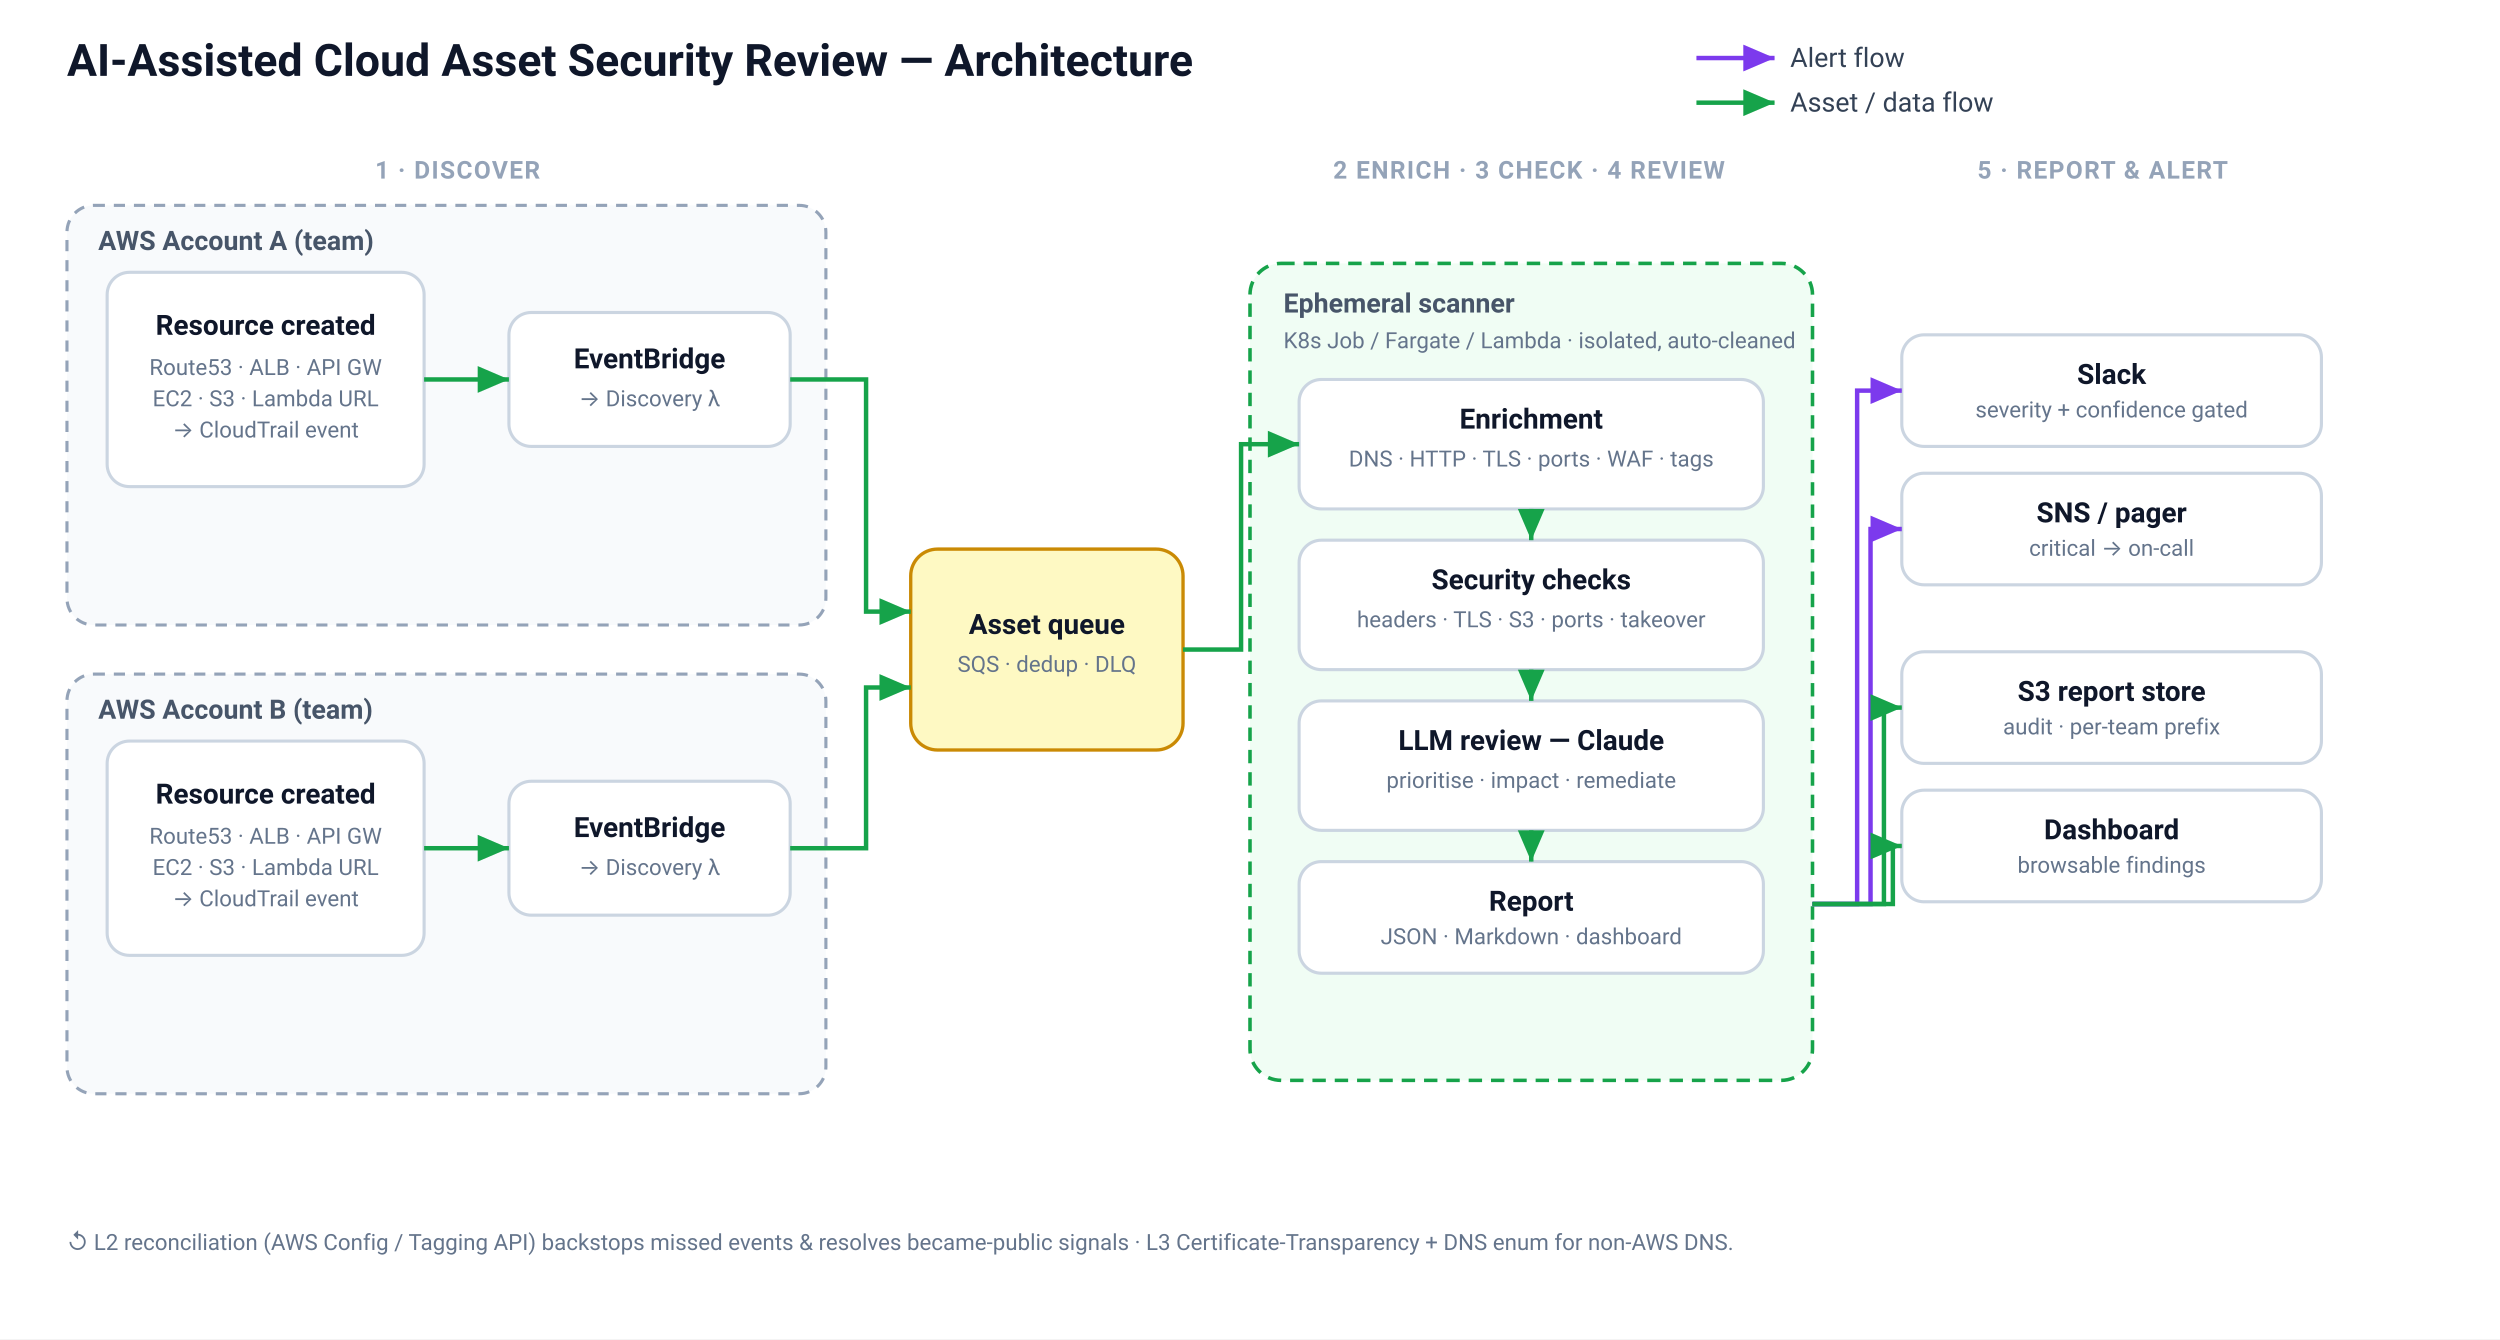
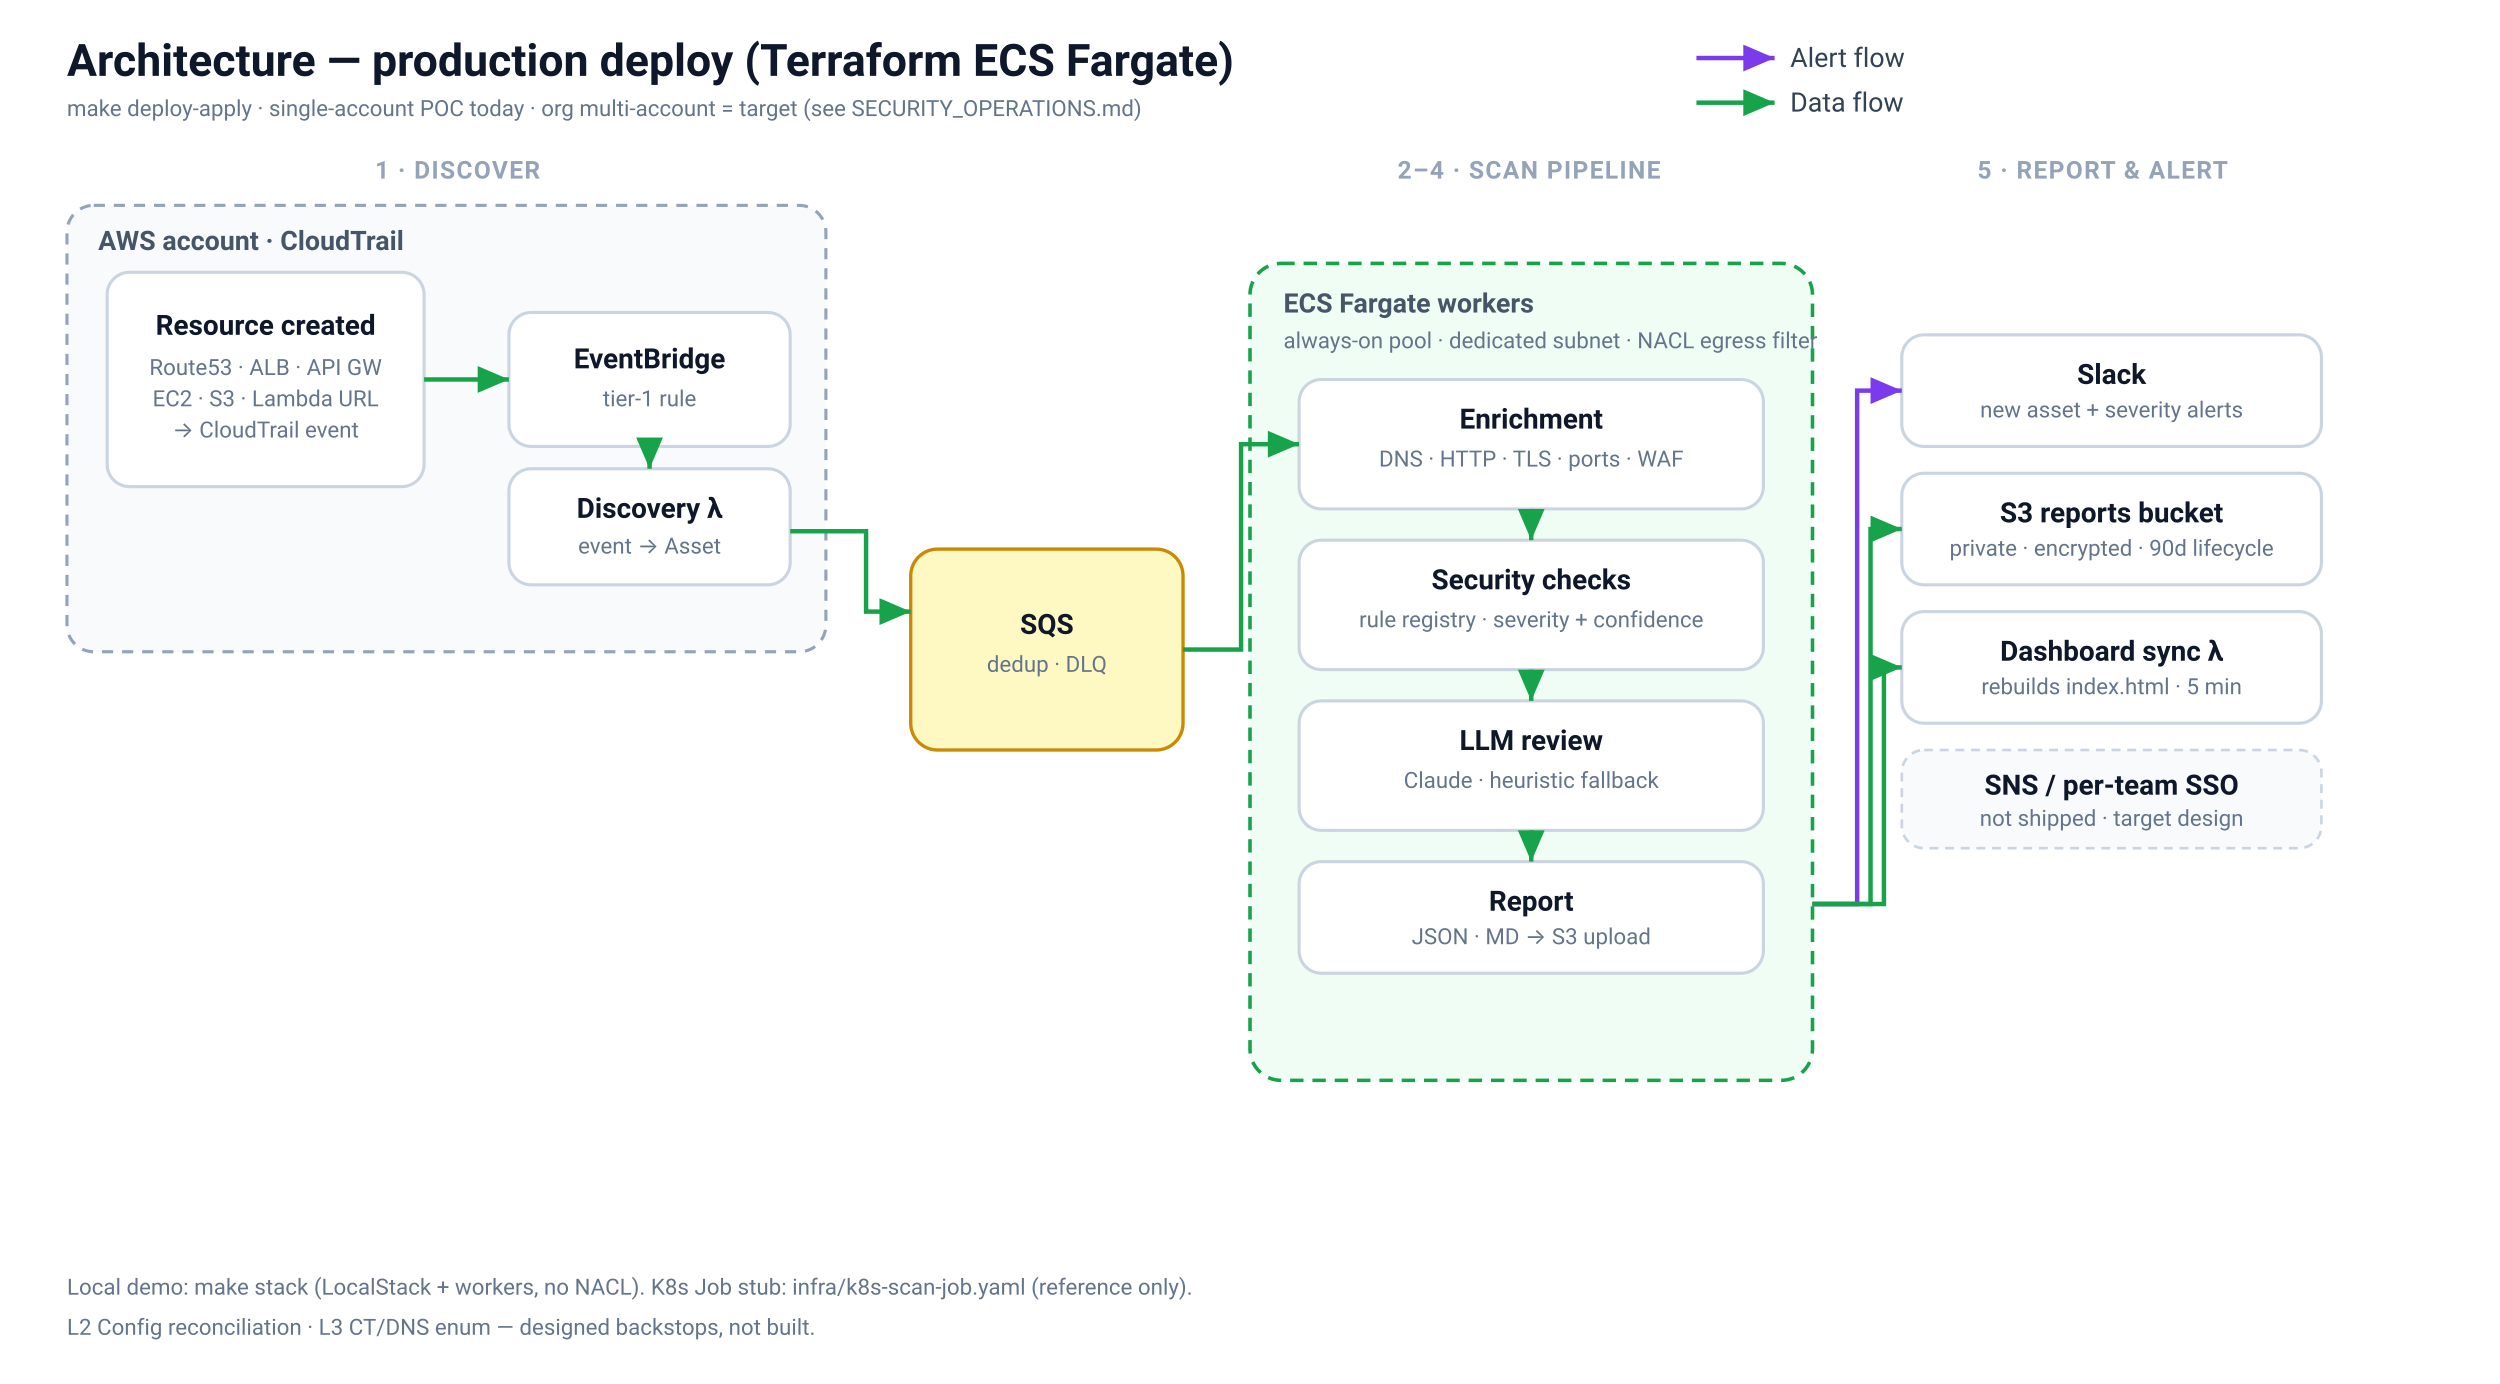
- <svg xmlns="http://www.w3.org/2000/svg" viewBox="0 0 1120 600" font-family="-apple-system, Segoe UI, Roboto, sans-serif">
+ <svg xmlns="http://www.w3.org/2000/svg" viewBox="0 0 1120 620" font-family="-apple-system, Segoe UI, Roboto, sans-serif">
  <defs>
    <marker id="ap" markerWidth="9" markerHeight="9" refX="7" refY="3" orient="auto">
      <path d="M0,0 L7,3 L0,6 Z" fill="#7c3aed" />
    </marker>
    <marker id="ag" markerWidth="9" markerHeight="9" refX="7" refY="3" orient="auto">
      <path d="M0,0 L7,3 L0,6 Z" fill="#16a34a" />
    </marker>
    <style>
      .title{font-size:20px;font-weight:700;fill:#0f172a}
      .leg{font-size:12px;fill:#334155}
+       .note{font-size:10px;fill:#64748b}
      .phase{font-size:11px;font-weight:700;fill:#94a3b8;letter-spacing:.6px}
      .grp{fill:#f8fafc;stroke:#94a3b8;stroke-width:1.4;stroke-dasharray:5 4}
      .grplbl{font-size:12px;font-weight:700;fill:#475569}
      .ephem{fill:#f0fdf4;stroke:#16a34a;stroke-width:1.6;stroke-dasharray:6 4}
      .queue{fill:#fef9c3;stroke:#ca8a04;stroke-width:1.5}
      .box{fill:#ffffff;stroke:#cbd5e1;stroke-width:1.4}
+       .stub{fill:#f8fafc;stroke:#cbd5e1;stroke-width:1.2;stroke-dasharray:4 3}
      .bt{font-size:12.5px;font-weight:600;fill:#0f172a}
      .bs{font-size:10px;fill:#64748b}
      .ep{stroke:#7c3aed;stroke-width:2;fill:none}
      .dp{stroke:#16a34a;stroke-width:2;fill:none}
    </style>
  </defs>
-   <rect x="0" y="0" width="1120" height="600" fill="#ffffff" />
-   <text x="30" y="34" class="title">AI-Assisted Cloud Asset Security Review — Architecture</text>
+   <rect x="0" y="0" width="1120" height="620" fill="#ffffff" />
+   <text x="30" y="34" class="title">Architecture — production deploy (Terraform ECS Fargate)</text>
+   <text x="30" y="52" class="note">make deploy-apply · single-account POC today · org multi-account = target (see SECURITY_OPERATIONS.md)</text>
  <line x1="760" y1="26" x2="795" y2="26" class="ep" marker-end="url(#ap)" />
  <text x="802" y="30" class="leg">Alert flow</text>
  <line x1="760" y1="46" x2="795" y2="46" class="dp" marker-end="url(#ag)" />
-   <text x="802" y="50" class="leg">Asset / data flow</text>
+   <text x="802" y="50" class="leg">Data flow</text>
  <text x="205" y="80" text-anchor="middle" class="phase">1 · DISCOVER</text>
-   <text x="685" y="80" text-anchor="middle" class="phase">2 ENRICH · 3 CHECK · 4 REVIEW</text>
+   <text x="685" y="80" text-anchor="middle" class="phase">2–4 · SCAN PIPELINE</text>
  <text x="942" y="80" text-anchor="middle" class="phase">5 · REPORT &amp; ALERT</text>
-   <rect x="30" y="92" width="340" height="188" rx="12" class="grp" />
-   <text x="44" y="112" class="grplbl">AWS Account A (team)</text>
+   <rect x="30" y="92" width="340" height="200" rx="12" class="grp" />
+   <text x="44" y="112" class="grplbl">AWS account · CloudTrail</text>
  <rect x="48" y="122" width="142" height="96" rx="10" class="box" />
  <text x="119" y="150" text-anchor="middle" class="bt">Resource created</text>
  <text x="119" y="168" text-anchor="middle" class="bs">Route53 · ALB · API GW</text>
  <text x="119" y="182" text-anchor="middle" class="bs">EC2 · S3 · Lambda URL</text>
  <text x="119" y="196" text-anchor="middle" class="bs">→ CloudTrail event</text>
  <rect x="228" y="140" width="126" height="60" rx="10" class="box" />
  <text x="291" y="165" text-anchor="middle" class="bt">EventBridge</text>
-   <text x="291" y="182" text-anchor="middle" class="bs">→ Discovery λ</text>
+   <text x="291" y="182" text-anchor="middle" class="bs">tier-1 rule</text>
+   <rect x="228" y="210" width="126" height="52" rx="10" class="box" />
+   <text x="291" y="232" text-anchor="middle" class="bt">Discovery λ</text>
+   <text x="291" y="248" text-anchor="middle" class="bs">event → Asset</text>
  <line x1="190" y1="170" x2="228" y2="170" class="dp" marker-end="url(#ag)" />
-   <rect x="30" y="302" width="340" height="188" rx="12" class="grp" />
-   <text x="44" y="322" class="grplbl">AWS Account B (team)</text>
-   <rect x="48" y="332" width="142" height="96" rx="10" class="box" />
-   <text x="119" y="360" text-anchor="middle" class="bt">Resource created</text>
-   <text x="119" y="378" text-anchor="middle" class="bs">Route53 · ALB · API GW</text>
-   <text x="119" y="392" text-anchor="middle" class="bs">EC2 · S3 · Lambda URL</text>
-   <text x="119" y="406" text-anchor="middle" class="bs">→ CloudTrail event</text>
-   <rect x="228" y="350" width="126" height="60" rx="10" class="box" />
-   <text x="291" y="375" text-anchor="middle" class="bt">EventBridge</text>
-   <text x="291" y="392" text-anchor="middle" class="bs">→ Discovery λ</text>
-   <line x1="190" y1="380" x2="228" y2="380" class="dp" marker-end="url(#ag)" />
+   <line x1="291" y1="200" x2="291" y2="210" class="dp" marker-end="url(#ag)" />
  <rect x="408" y="246" width="122" height="90" rx="12" class="queue" />
-   <text x="469" y="284" text-anchor="middle" class="bt">Asset queue</text>
-   <text x="469" y="301" text-anchor="middle" class="bs">SQS · dedup · DLQ</text>
-   <path d="M354,170 L388,170 L388,274 L408,274" class="dp" marker-end="url(#ag)" />
-   <path d="M354,380 L388,380 L388,308 L408,308" class="dp" marker-end="url(#ag)" />
+   <text x="469" y="284" text-anchor="middle" class="bt">SQS</text>
+   <text x="469" y="301" text-anchor="middle" class="bs">dedup · DLQ</text>
+   <path d="M354,238 L388,238 L388,274 L408,274" class="dp" marker-end="url(#ag)" />
  <rect x="560" y="118" width="252" height="366" rx="14" class="ephem" />
-   <text x="575" y="140" class="grplbl">Ephemeral scanner</text>
-   <text x="575" y="156" class="bs">K8s Job / Fargate / Lambda · isolated, auto-cleaned</text>
+   <text x="575" y="140" class="grplbl">ECS Fargate workers</text>
+   <text x="575" y="156" class="bs">always-on pool · dedicated subnet · NACL egress filter</text>
  <rect x="582" y="170" width="208" height="58" rx="10" class="box" />
  <text x="686" y="192" text-anchor="middle" class="bt">Enrichment</text>
-   <text x="686" y="209" text-anchor="middle" class="bs">DNS · HTTP · TLS · ports · WAF · tags</text>
+   <text x="686" y="209" text-anchor="middle" class="bs">DNS · HTTP · TLS · ports · WAF</text>
  <rect x="582" y="242" width="208" height="58" rx="10" class="box" />
  <text x="686" y="264" text-anchor="middle" class="bt">Security checks</text>
-   <text x="686" y="281" text-anchor="middle" class="bs">headers · TLS · S3 · ports · takeover</text>
+   <text x="686" y="281" text-anchor="middle" class="bs">rule registry · severity + confidence</text>
  <rect x="582" y="314" width="208" height="58" rx="10" class="box" />
-   <text x="686" y="336" text-anchor="middle" class="bt">LLM review — Claude</text>
-   <text x="686" y="353" text-anchor="middle" class="bs">prioritise · impact · remediate</text>
+   <text x="686" y="336" text-anchor="middle" class="bt">LLM review</text>
+   <text x="686" y="353" text-anchor="middle" class="bs">Claude · heuristic fallback</text>
  <rect x="582" y="386" width="208" height="50" rx="10" class="box" />
  <text x="686" y="408" text-anchor="middle" class="bt">Report</text>
-   <text x="686" y="423" text-anchor="middle" class="bs">JSON · Markdown · dashboard</text>
+   <text x="686" y="423" text-anchor="middle" class="bs">JSON · MD → S3 upload</text>
  <path d="M686,228 L686,242" class="dp" marker-end="url(#ag)" />
  <path d="M686,300 L686,314" class="dp" marker-end="url(#ag)" />
  <path d="M686,372 L686,386" class="dp" marker-end="url(#ag)" />
  <path d="M530,291 L556,291 L556,199 L582,199" class="dp" marker-end="url(#ag)" />
  <rect x="852" y="150" width="188" height="50" rx="10" class="box" />
  <text x="946" y="172" text-anchor="middle" class="bt">Slack</text>
-   <text x="946" y="187" text-anchor="middle" class="bs">severity + confidence gated</text>
+   <text x="946" y="187" text-anchor="middle" class="bs">new asset + severity alerts</text>
  <rect x="852" y="212" width="188" height="50" rx="10" class="box" />
-   <text x="946" y="234" text-anchor="middle" class="bt">SNS / pager</text>
-   <text x="946" y="249" text-anchor="middle" class="bs">critical → on-call</text>
-   <rect x="852" y="292" width="188" height="50" rx="10" class="box" />
-   <text x="946" y="314" text-anchor="middle" class="bt">S3 report store</text>
-   <text x="946" y="329" text-anchor="middle" class="bs">audit · per-team prefix</text>
-   <rect x="852" y="354" width="188" height="50" rx="10" class="box" />
-   <text x="946" y="376" text-anchor="middle" class="bt">Dashboard</text>
-   <text x="946" y="391" text-anchor="middle" class="bs">browsable findings</text>
+   <text x="946" y="234" text-anchor="middle" class="bt">S3 reports bucket</text>
+   <text x="946" y="249" text-anchor="middle" class="bs">private · encrypted · 90d lifecycle</text>
+   <rect x="852" y="274" width="188" height="50" rx="10" class="box" />
+   <text x="946" y="296" text-anchor="middle" class="bt">Dashboard sync λ</text>
+   <text x="946" y="311" text-anchor="middle" class="bs">rebuilds index.html · 5 min</text>
+   <rect x="852" y="336" width="188" height="44" rx="10" class="stub" />
+   <text x="946" y="356" text-anchor="middle" class="bt">SNS / per-team SSO</text>
+   <text x="946" y="370" text-anchor="middle" class="bs">not shipped · target design</text>
  <path d="M812,405 L832,405 L832,175 L852,175" class="ep" marker-end="url(#ap)" />
-   <path d="M812,405 L838,405 L838,237 L852,237" class="ep" marker-end="url(#ap)" />
-   <path d="M812,405 L844,405 L844,317 L852,317" class="dp" marker-end="url(#ag)" />
-   <path d="M812,405 L848,405 L848,379 L852,379" class="dp" marker-end="url(#ag)" />
-   <text x="30" y="560" class="bs">↺ L2 reconciliation (AWS Config / Tagging API) backstops missed events &amp; resolves became-public signals · L3 Certificate-Transparency + DNS enum for non-AWS DNS.</text>
+   <path d="M812,405 L838,405 L838,237 L852,237" class="dp" marker-end="url(#ag)" />
+   <path d="M812,405 L844,405 L844,299 L852,299" class="dp" marker-end="url(#ag)" />
+   <text x="30" y="580" class="note">Local demo: make stack (LocalStack + workers, no NACL). K8s Job stub: infra/k8s-scan-job.yaml (reference only).</text>
+   <text x="30" y="598" class="note">L2 Config reconciliation · L3 CT/DNS enum — designed backstops, not built.</text>
</svg>
